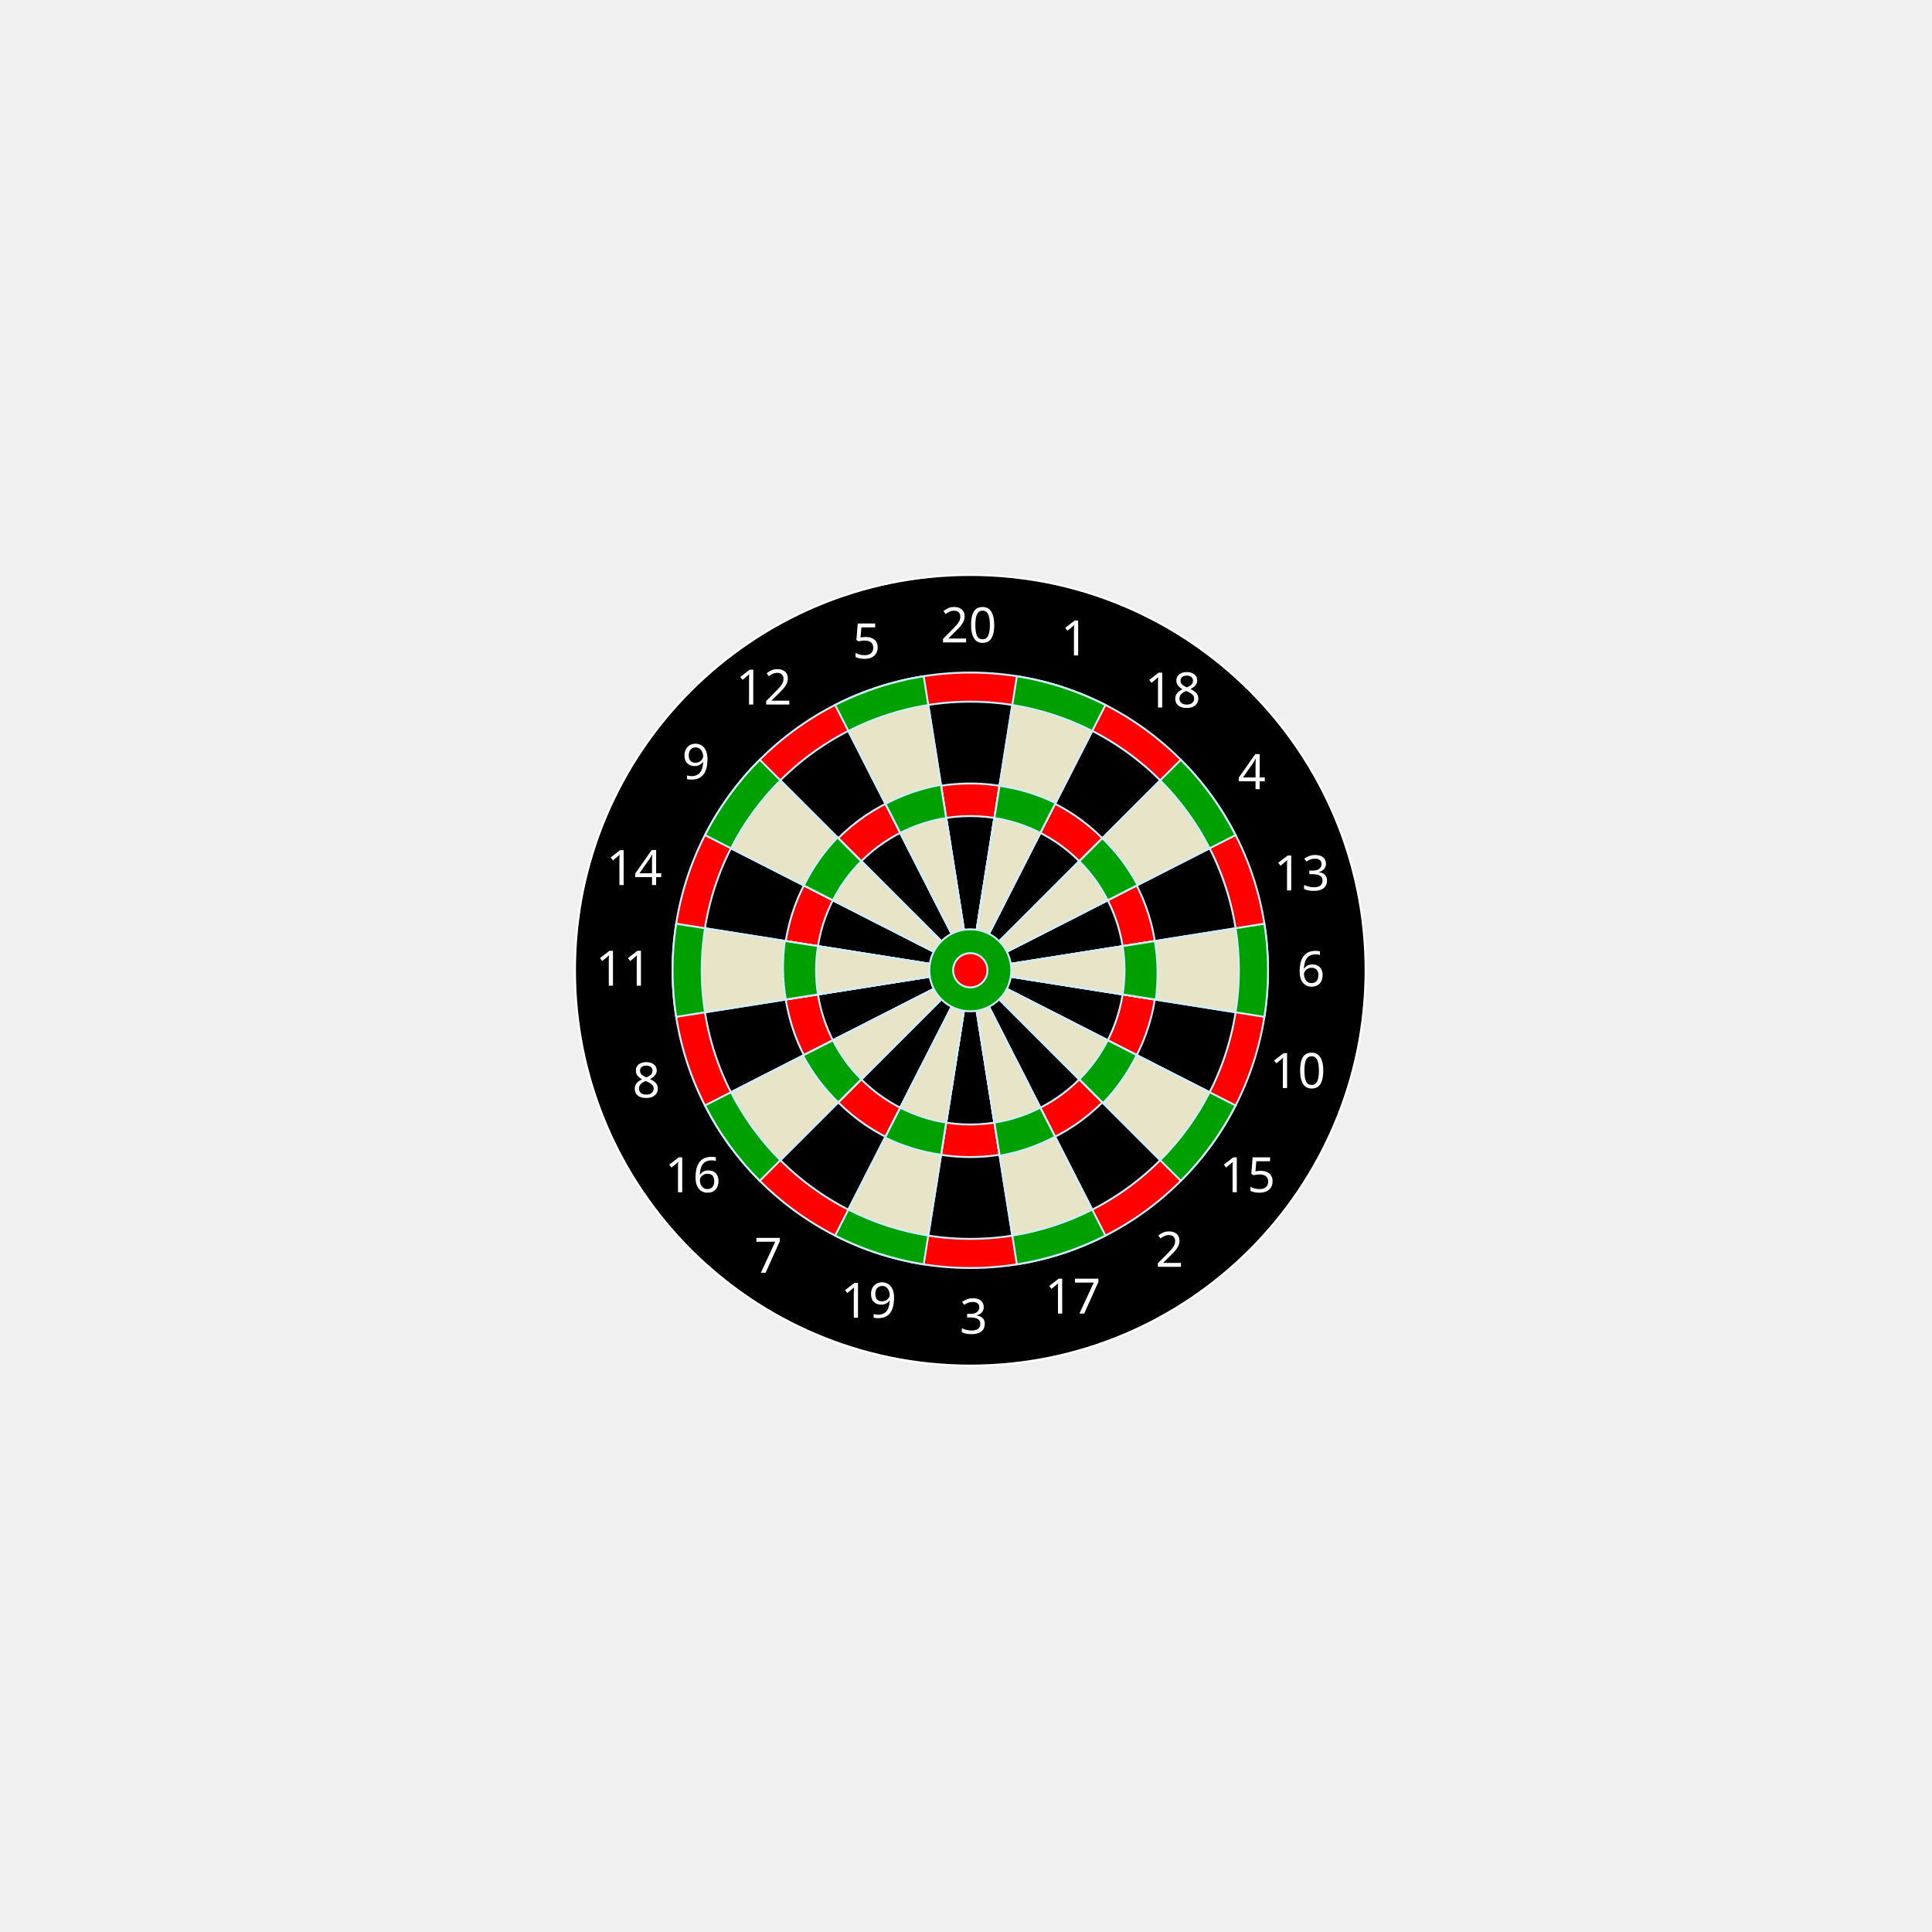
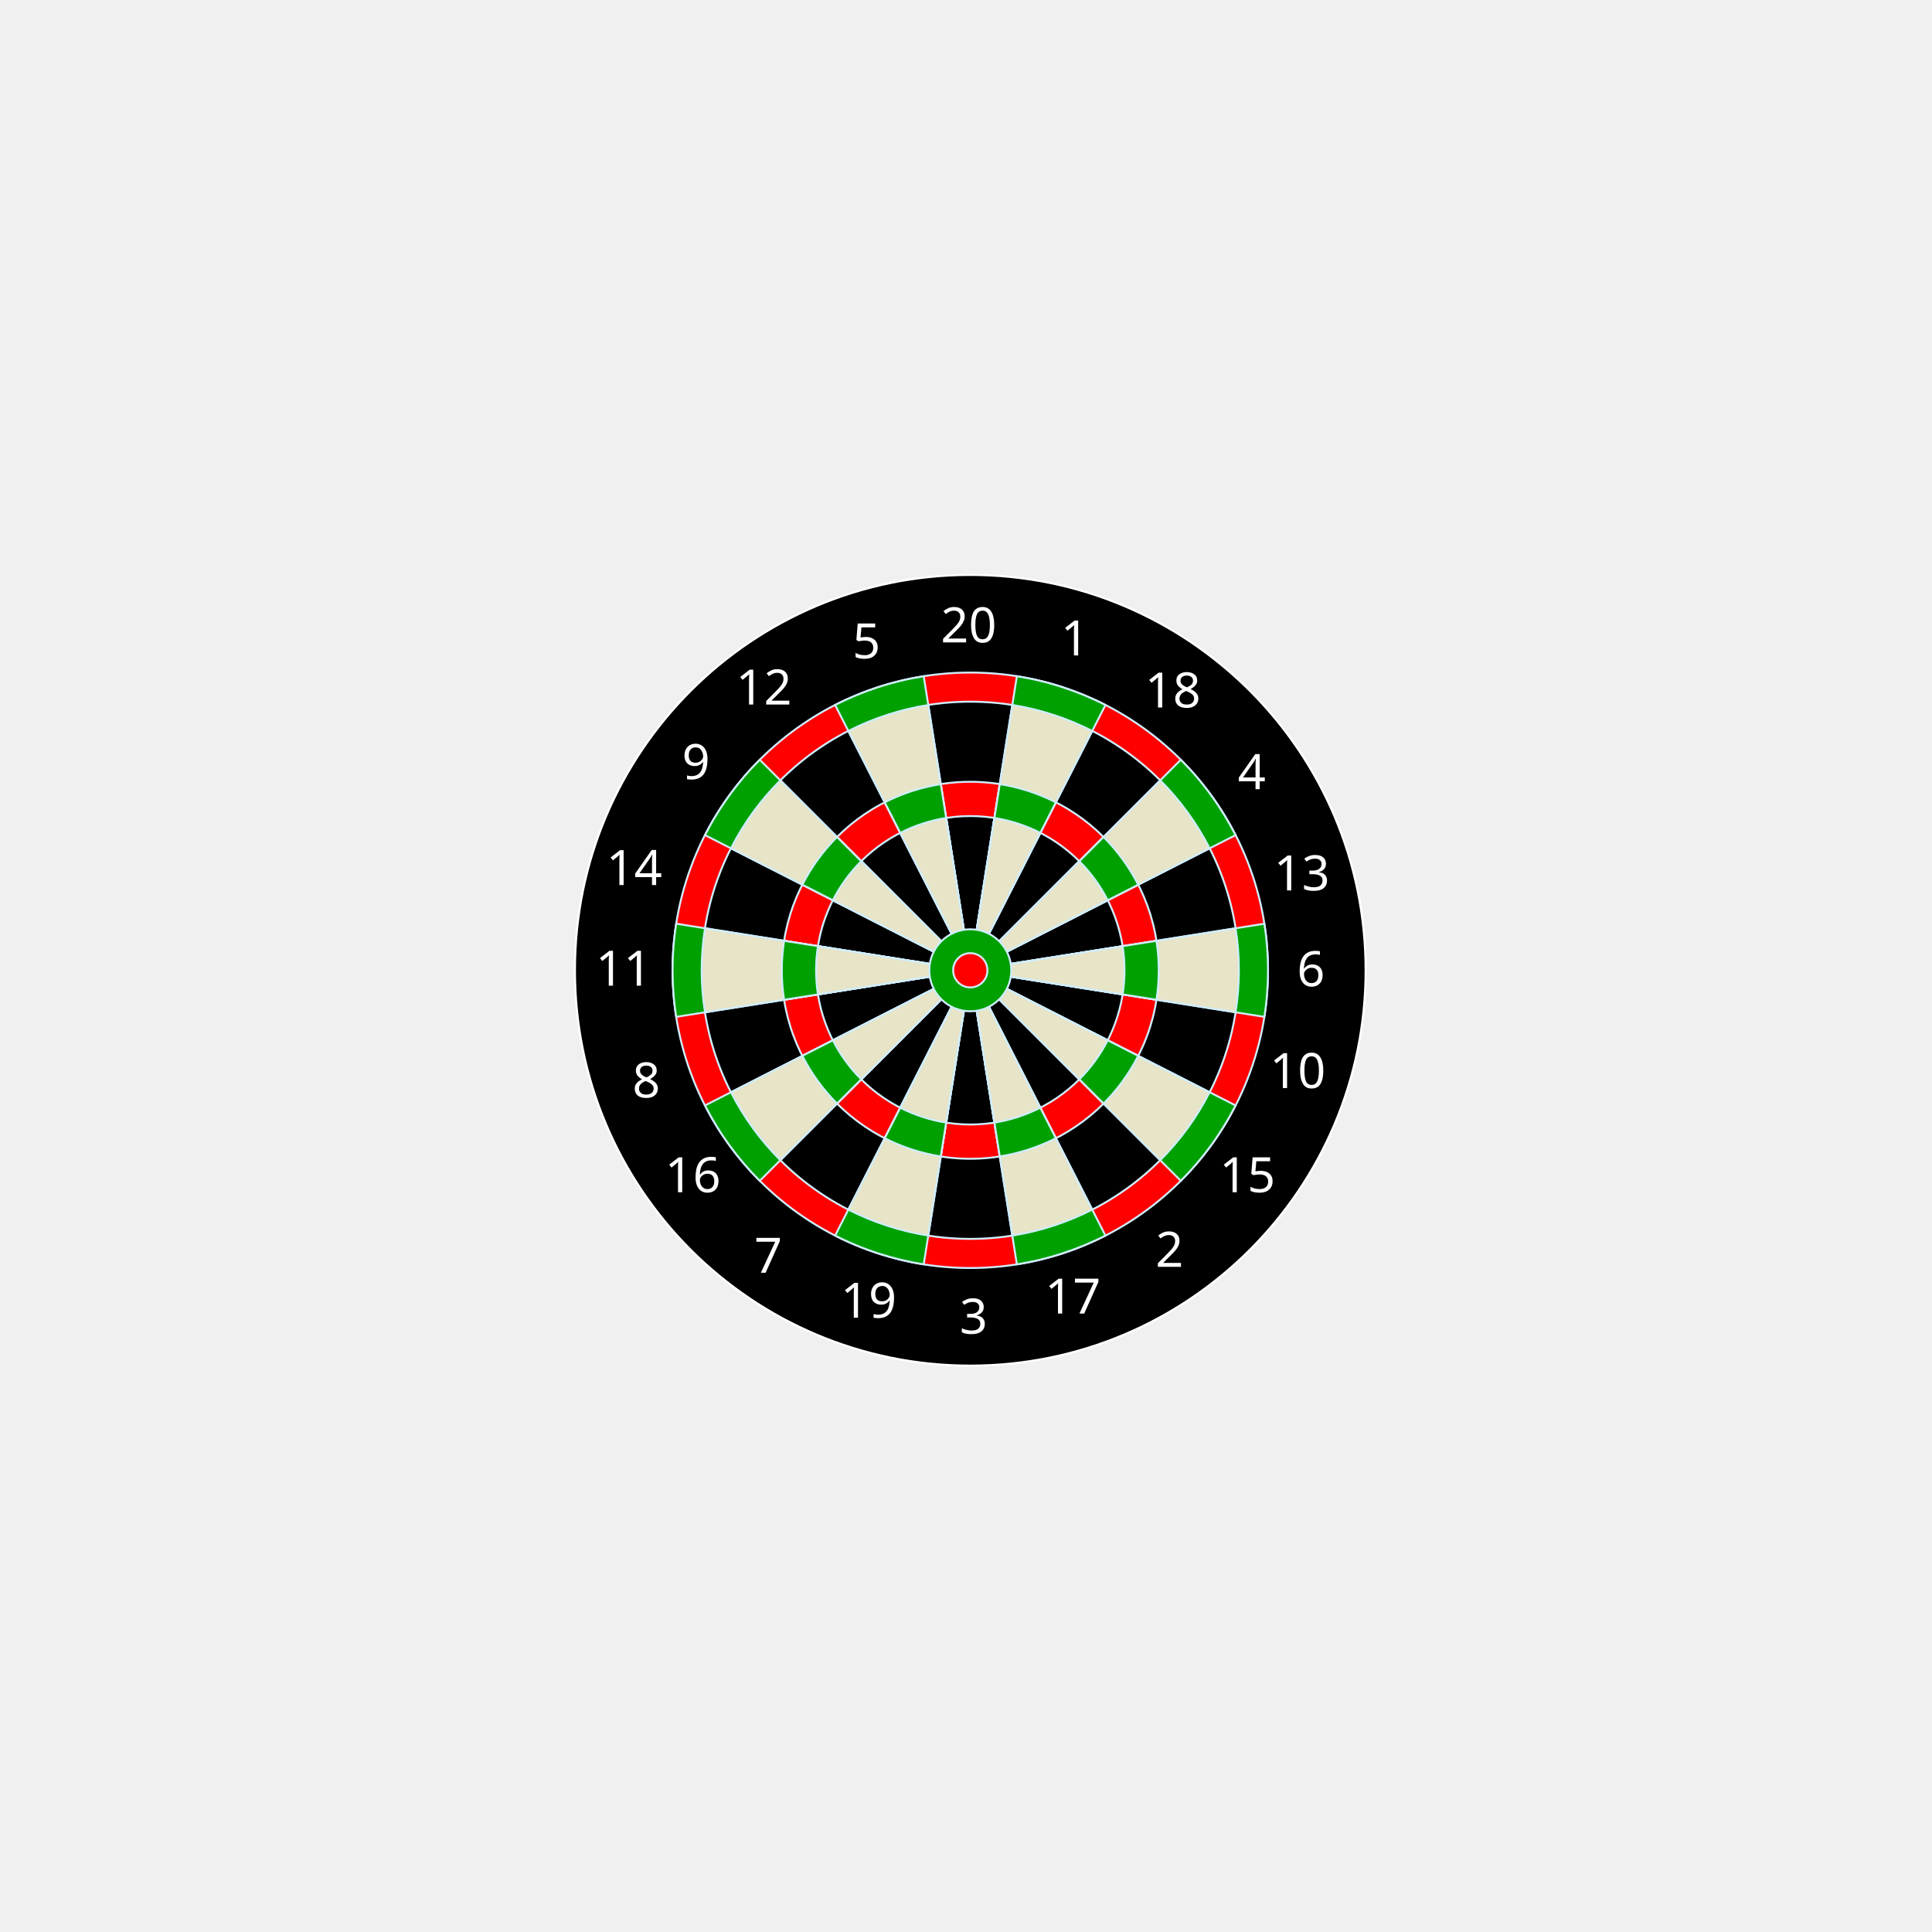
<svg xmlns="http://www.w3.org/2000/svg" version="1.0" id="svg5532" width="451mm" height="451mm" viewBox="0 0 451 451">
  <defs id="defs5534">
    <marker refX="0" refY="0" orient="auto" id="Arrow2Send" style="overflow:visible">
      <path d="M 8.719,4.034 L -2.207,0.016 L 8.719,-4.002 C 6.973,-1.63 6.983,1.616 8.719,4.034 z" transform="matrix(-0.3,0,0,-0.3,1.5,0)" id="path9898" style="font-size:12px;fill:#62adff;fill-opacity:1;fill-rule:evenodd;stroke-width:0.625;stroke-linejoin:round" />
    </marker>
  </defs>
  <g id="layer1">
    <g transform="translate(226.5,226.5)" id="Board">
      <g id="BaseBoard">
        <path d="M 92.3 0 A 92.3 92.3 0 1 1 -92.3 1.13031059103e-14 A 92.3 92.3 0 1 1 92.3 -2.26062118206e-14 z" id="path1307" style="opacity:1;fill:#000000;fill-opacity:1;fill-rule:evenodd;stroke:#ffffff;stroke-width:0.5;stroke-linecap:butt;stroke-linejoin:miter;stroke-miterlimit:4;stroke-dasharray:none;stroke-dashoffset:0;stroke-opacity:1" />
      </g>
      <g id="Inside Spider" style="stroke:#d0edfd;stroke-width:0.448;stroke-miterlimit:4;stroke-dasharray:none;stroke-opacity:1">
        <path d="M 69.5 0 A 69.5 69.5 0 1 1 -69.5 8.51101441806e-15 A 69.5 69.5 0 1 1 69.5 -1.70220284286e-14 z" id="DoubleRed" style="opacity:1;fill:#ff0000;fill-opacity:1;fill-rule:evenodd" />
        <path d="M 62.7 0 A 62.7 62.7 0 1 1 -62.7 8.05689355321e-15 A 62.7 62.7 0 1 1 62.7 -1.61137871064e-14 z" id="path2195" style="opacity:1;fill:#000000;fill-opacity:1;fill-rule:evenodd" />
-         <path d="M 43.6 0 A 43.6 43.6 0 1 1 -43.6 5.36710418646e-15 A 43.6 43.6 0 1 1 43.6 -1.07342079654e-14 z" id="TrebleRed" style="opacity:1;fill:#ff0000;fill-opacity:1;fill-rule:evenodd" />
+         <path d="M 44.0 0 A 44.0 44.0 0 1 1 -44.0 5.36710418646e-15 A 44.0 44.0 0 1 1 44.0 -1.07342079654e-14 z" id="TrebleRed" style="opacity:1;fill:#ff0000;fill-opacity:1;fill-rule:evenodd" />
        <path d="M 36.0 0 A 36.0 36.0 0 1 1 -36.0 4.91298332161e-15 A 36.0 36.0 0 1 1 36.0 -9.82596664321e-15 z" id="path2197" style="opacity:1;fill:#000000;fill-opacity:1;fill-rule:evenodd" />
        <g id="GreenDoubleSpiders" style="opacity:1;fill:#00a000;fill-opacity:1;fill-rule:evenodd">
          <path d="M 69.5 0 A 69.5 69.5 0 0 1 66.098 21.477 L 0 0 z" transform="matrix(-0.45399,-0.891007,0.891007,-0.45399,0,0)" id="path4826" style="fill:#00a000;fill-opacity:1" />
          <path d="M 69.5 0 A 69.5 69.5 0 0 1 66.098 21.477 L 0 0 z" transform="matrix(-0.891006,-0.453991,0.453991,-0.891006,0,0)" id="path4830" style="fill:#00a000;fill-opacity:1" />
          <path d="M 69.5 0 A 69.5 69.5 0 0 1 66.098 21.477 L 0 0 z" transform="matrix(-0.987688,0.156434,-0.156434,-0.987688,0,0)" id="path4832" style="fill:#00a000;fill-opacity:1" />
          <path d="M 69.5 0 A 69.5 69.5 0 0 1 66.098 21.477 L 0 0 z" transform="matrix(-0.707107,0.707106,-0.707106,-0.707107,0,0)" id="path4834" style="fill:#00a000;fill-opacity:1" />
          <path d="M 69.5 0 A 69.5 69.5 0 0 1 66.098 21.477 L 0 0 z" transform="matrix(-0.156435,0.987688,-0.987688,-0.156435,0,0)" id="path4836" style="fill:#00a000;fill-opacity:1" />
          <path d="M 69.5 0 A 69.5 69.5 0 0 1 66.098 21.477 L 0 0 z" transform="matrix(0.45399,0.891007,-0.891007,0.45399,0,0)" id="path4838" style="fill:#00a000;fill-opacity:1" />
          <path d="M 69.5 0 A 69.5 69.5 0 0 1 66.098 21.477 L 0 0 z" transform="matrix(0.891006,0.453991,-0.453991,0.891006,0,0)" id="path4840" style="fill:#00a000;fill-opacity:1" />
          <path d="M 69.5 0 A 69.5 69.5 0 0 1 66.098 21.477 L 0 0 z" transform="matrix(0.987688,-0.156434,0.156434,0.987688,0,0)" id="path4842" style="fill:#00a000;fill-opacity:1" />
          <path d="M 69.5 0 A 69.5 69.5 0 0 1 66.098 21.477 L 0 0 z" transform="matrix(0.707107,-0.707106,0.707106,0.707107,0,0)" id="path4844" style="fill:#00a000;fill-opacity:1" />
          <path d="M 69.5 0 A 69.5 69.5 0 0 1 66.098 21.477 L 0 0 z" transform="matrix(0.156435,-0.987688,0.987688,0.156435,0,0)" id="path4846" style="fill:#00a000;fill-opacity:1" />
        </g>
        <g id="g4876" style="opacity:1;fill:#e7e4c7;fill-opacity:1;fill-rule:evenodd">
          <path d="M 62.7 0 A 62.7 62.7 0 0 1 59.631 19.375 L 0 0 z" transform="matrix(-0.45399,-0.891007,0.891007,-0.45399,0,0)" id="path4878" />
          <path d="M 62.7 0 A 62.7 62.7 0 0 1 59.631 19.375 L 0 0 z" transform="matrix(-0.891006,-0.453991,0.453991,-0.891006,0,0)" id="path4880" />
          <path d="M 62.7 0 A 62.7 62.7 0 0 1 59.631 19.375 L 0 0 z" transform="matrix(-0.987688,0.156434,-0.156434,-0.987688,0,0)" id="path4882" />
          <path d="M 62.7 0 A 62.7 62.7 0 0 1 59.631 19.375 L 0 0 z" transform="matrix(-0.707107,0.707106,-0.707106,-0.707107,0,0)" id="path4884" />
          <path d="M 62.7 0 A 62.7 62.7 0 0 1 59.631 19.375 L 0 0 z" transform="matrix(-0.156435,0.987688,-0.987688,-0.156435,0,0)" id="path4886" />
          <path d="M 62.7 0 A 62.7 62.7 0 0 1 59.631 19.375 L 0 0 z" transform="matrix(0.45399,0.891007,-0.891007,0.45399,0,0)" id="path4888" />
          <path d="M 62.7 0 A 62.7 62.7 0 0 1 59.631 19.375 L 0 0 z" transform="matrix(0.891006,0.453991,-0.453991,0.891006,0,0)" id="path4890" />
          <path d="M 62.7 0 A 62.7 62.7 0 0 1 59.631 19.375 L 0 0 z" transform="matrix(0.987688,-0.156434,0.156434,0.987688,0,0)" id="path4892" />
          <path d="M 62.7 0 A 62.7 62.7 0 0 1 59.631 19.375 L 0 0 z" transform="matrix(0.707107,-0.707106,0.707106,0.707107,0,0)" id="path4894" />
          <path d="M 62.7 0 A 62.7 62.7 0 0 1 59.631 19.375 L 0 0 z" transform="matrix(0.156435,-0.987688,0.987688,0.156435,0,0)" id="path4896" />
        </g>
        <g id="GreenTrebleSpiders" style="opacity:1;fill:#00a000;fill-opacity:1;fill-rule:evenodd">
-           <path d="M 43.6 0 A 43.6 43.6 0 0 1 41.682 13.543 L 0 0 z" transform="matrix(-0.45399,-0.891007,0.891007,-0.45399,0,0)" id="path4856" />
-           <path d="M 43.6 0 A 43.6 43.6 0 0 1 41.682 13.543 L 0 0 z" transform="matrix(-0.891006,-0.453991,0.453991,-0.891006,0,0)" id="path4858" />
-           <path d="M 43.6 0 A 43.6 43.6 0 0 1 41.682 13.543 L 0 0 z" transform="matrix(-0.987688,0.156434,-0.156434,-0.987688,0,0)" id="path4860" />
-           <path d="M 43.6 0 A 43.6 43.6 0 0 1 41.682 13.543 L 0 0 z" transform="matrix(-0.707107,0.707106,-0.707106,-0.707107,0,0)" id="path4862" />
-           <path d="M 43.6 0 A 43.6 43.6 0 0 1 41.682 13.543 L 0 0 z" transform="matrix(-0.156435,0.987688,-0.987688,-0.156435,0,0)" id="path4864" />
-           <path d="M 43.6 0 A 43.6 43.6 0 0 1 41.682 13.543 L 0 0 z" transform="matrix(0.45399,0.891007,-0.891007,0.45399,0,0)" id="path4866" />
-           <path d="M 43.6 0 A 43.6 43.6 0 0 1 41.682 13.543 L 0 0 z" transform="matrix(0.891006,0.453991,-0.453991,0.891006,0,0)" id="path4868" />
-           <path d="M 43.6 0 A 43.6 43.6 0 0 1 41.682 13.543 L 0 0 z" transform="matrix(0.987688,-0.156434,0.156434,0.987688,0,0)" id="path4870" />
-           <path d="M 43.6 0 A 43.6 43.6 0 0 1 41.682 13.543 L 0 0 z" transform="matrix(0.707107,-0.707106,0.707106,0.707107,0,0)" id="path4872" />
-           <path d="M 43.6 0 A 43.6 43.6 0 0 1 41.682 13.543 L 0 0 z" transform="matrix(0.156435,-0.987688,0.987688,0.156435,0,0)" id="path4874" />
+           <path d="M 44.0 0 A 44.0 44.0 0 0 1 41.846 13.597 L 0 0 z" transform="matrix(-0.45399,-0.891007,0.891007,-0.45399,0,0)" id="path4856" />
+           <path d="M 44.0 0 A 44.0 44.0 0 0 1 41.846 13.597 L 0 0 z" transform="matrix(-0.891006,-0.453991,0.453991,-0.891006,0,0)" id="path4858" />
+           <path d="M 44.0 0 A 44.0 44.0 0 0 1 41.846 13.597 L 0 0 z" transform="matrix(-0.987688,0.156434,-0.156434,-0.987688,0,0)" id="path4860" />
+           <path d="M 44.0 0 A 44.0 44.0 0 0 1 41.846 13.597 L 0 0 z" transform="matrix(-0.707107,0.707106,-0.707106,-0.707107,0,0)" id="path4862" />
+           <path d="M 44.0 0 A 44.0 44.0 0 0 1 41.846 13.597 L 0 0 z" transform="matrix(-0.156435,0.987688,-0.987688,-0.156435,0,0)" id="path4864" />
+           <path d="M 44.0 0 A 44.0 44.0 0 0 1 41.846 13.597 L 0 0 z" transform="matrix(0.45399,0.891007,-0.891007,0.45399,0,0)" id="path4866" />
+           <path d="M 44.0 0 A 44.0 44.0 0 0 1 41.846 13.597 L 0 0 z" transform="matrix(0.891006,0.453991,-0.453991,0.891006,0,0)" id="path4868" />
+           <path d="M 44.0 0 A 44.0 44.0 0 0 1 41.846 13.597 L 0 0 z" transform="matrix(0.987688,-0.156434,0.156434,0.987688,0,0)" id="path4870" />
+           <path d="M 44.0 0 A 44.0 44.0 0 0 1 41.846 13.597 L 0 0 z" transform="matrix(0.707107,-0.707106,0.707106,0.707107,0,0)" id="path4872" />
+           <path d="M 44.0 0 A 44.0 44.0 0 0 1 41.846 13.597 L 0 0 z" transform="matrix(0.156435,-0.987688,0.987688,0.156435,0,0)" id="path4874" />
        </g>
        <g id="g5771" style="opacity:1;fill:#e7e4c7;fill-opacity:1;fill-rule:evenodd">
          <path d="M 36.0 0 A 36.0 36.0 0 0 1 34.238 11.125 L 0 0 z" transform="matrix(-0.45399,-0.891007,0.891007,-0.45399,0,0)" id="path5773" style="fill:#e7e4c7;fill-opacity:1" />
          <path d="M 36.0 0 A 36.0 36.0 0 0 1 34.238 11.125 L 0 0 z" transform="matrix(-0.891006,-0.453991,0.453991,-0.891006,0,0)" id="path5775" style="fill:#e7e4c7;fill-opacity:1" />
          <path d="M 36.0 0 A 36.0 36.0 0 0 1 34.238 11.125 L 0 0 z" transform="matrix(-0.987688,0.156434,-0.156434,-0.987688,0,0)" id="path5777" style="fill:#e7e4c7;fill-opacity:1" />
          <path d="M 36.0 0 A 36.0 36.0 0 0 1 34.238 11.125 L 0 0 z" transform="matrix(-0.707107,0.707106,-0.707106,-0.707107,0,0)" id="path5779" style="fill:#e7e4c7;fill-opacity:1" />
          <path d="M 36.0 0 A 36.0 36.0 0 0 1 34.238 11.125 L 0 0 z" transform="matrix(-0.156435,0.987688,-0.987688,-0.156435,0,0)" id="path5781" style="fill:#e7e4c7;fill-opacity:1" />
          <path d="M 36.0 0 A 36.0 36.0 0 0 1 34.238 11.125 L 0 0 z" transform="matrix(0.45399,0.891007,-0.891007,0.45399,0,0)" id="path5783" style="fill:#e7e4c7;fill-opacity:1" />
          <path d="M 36.0 0 A 36.0 36.0 0 0 1 34.238 11.125 L 0 0 z" transform="matrix(0.891006,0.453991,-0.453991,0.891006,0,0)" id="path5785" style="fill:#e7e4c7;fill-opacity:1" />
          <path d="M 36.0 0 A 36.0 36.0 0 0 1 34.238 11.125 L 0 0 z" transform="matrix(0.987688,-0.156434,0.156434,0.987688,0,0)" id="path5787" style="fill:#e7e4c7;fill-opacity:1" />
          <path d="M 36.0 0 A 36.0 36.0 0 0 1 34.238 11.125 L 0 0 z" transform="matrix(0.707107,-0.707106,0.707106,0.707107,0,0)" id="path5789" style="fill:#e7e4c7;fill-opacity:1" />
          <path d="M 36.0 0 A 36.0 36.0 0 0 1 34.238 11.125 L 0 0 z" transform="matrix(0.156435,-0.987688,0.987688,0.156435,0,0)" id="path5791" style="fill:#e7e4c7;fill-opacity:1" />
        </g>
        <path d="M 9.57 0 A 9.57 9.57 0 1 1 -9.57 1.172e-15 A 9.57 9.57 0 1 1 9.57 -2.344e-15 z" id="path5939" style="opacity:1;fill:#00a000;fill-opacity:1;fill-rule:evenodd" />
        <path d="M 4.0 0 A 4.0 4.0 0 1 1 -4.0 3.44333033128e-16 A 4.0 4.0 0 1 1 4.0 -6.88666066256e-16 z" id="path5944" style="opacity:1;fill:#ff0000;fill-opacity:1;fill-rule:evenodd" />
      </g>
      <g id="BoardNumbers" style="font-size:11.41px;font-style:normal;font-variant:normal;font-weight:normal;font-stretch:normal;text-align:start;line-height:100%;writing-mode:lr-tb;text-anchor:start;fill:#ffffff;fill-opacity:1;font-family:Sans">
        <text x="-6.908" y="-76.54" id="text6007" xml:space="preserve">
          <tspan x="-6.908" y="-76.54" id="tspan6009">20</tspan>
        </text>
        <text x="21.138" y="-73.5" id="text6895" xml:space="preserve">
          <tspan x="21.138" y="-73.5" id="tspan6897">1</tspan>
        </text>
        <text x="40.757" y="-61.342" id="text6903" xml:space="preserve">
          <tspan x="40.757" y="-61.342" id="tspan6907">18</tspan>
        </text>
        <text x="62.448" y="-42.276" id="text6911" xml:space="preserve">
          <tspan x="62.448" y="-42.276" id="tspan6913">4</tspan>
        </text>
        <text x="70.875" y="-18.651" id="text6915" xml:space="preserve">
          <tspan x="70.875" y="-18.651" id="tspan6917">13</tspan>
        </text>
        <text x="76.263" y="3.73" id="text6966" xml:space="preserve">
          <tspan x="76.263" y="3.73" id="tspan6968">6</tspan>
          <tspan x="76.263" y="15.14" id="tspan6970" />
        </text>
        <text x="69.908" y="27.493" id="text6923" xml:space="preserve">
          <tspan x="69.908" y="27.493" id="tspan6925">10</tspan>
        </text>
        <text x="58.165" y="51.809" id="text6927" xml:space="preserve">
          <tspan x="58.165" y="51.809" id="tspan6929">15</tspan>
        </text>
        <text x="43.244" y="69.217" id="text6931" xml:space="preserve">
          <tspan x="43.244" y="69.217" id="tspan6933">2</tspan>
        </text>
        <text x="17.408" y="80.132" id="text6975" xml:space="preserve">
          <tspan x="17.408" y="80.132" id="tspan6977">17</tspan>
        </text>
        <text x="-2.487" y="84.829" id="text6979" xml:space="preserve">
          <tspan x="-2.487" y="84.829" id="tspan6981">3</tspan>
        </text>
        <text x="-30.257" y="81.099" id="text6983" xml:space="preserve">
          <tspan x="-30.257" y="81.099" id="tspan6985">19</tspan>
        </text>
        <text x="-50.428" y="70.599" id="text6987" xml:space="preserve">
          <tspan x="-50.428" y="70.599" id="tspan6989">7</tspan>
        </text>
        <text x="-71.29" y="51.809" id="text6991" xml:space="preserve">
          <tspan x="-71.29" y="51.809" id="tspan6993">16</tspan>
        </text>
        <text x="-78.888" y="29.704" id="text6995" xml:space="preserve">
          <tspan x="-78.888" y="29.704" id="tspan6997">8</tspan>
        </text>
        <text x="-87.454" y="3.592" id="text7011" xml:space="preserve">
          <tspan x="-87.454" y="3.592" id="tspan7013">11</tspan>
        </text>
        <text x="-84.967" y="-19.895" id="text7015" xml:space="preserve">
          <tspan x="-84.967" y="-19.895" id="tspan7017">14</tspan>
        </text>
        <text x="-67.283" y="-44.625" id="text7019" xml:space="preserve">
          <tspan x="-67.283" y="-44.625" id="tspan7021">9</tspan>
        </text>
        <text x="-54.711" y="-62.033" id="text7023" xml:space="preserve">
          <tspan x="-54.711" y="-62.033" id="tspan7025">12</tspan>
        </text>
        <text x="-27.493" y="-72.809" id="text7027" xml:space="preserve">
          <tspan x="-27.493" y="-72.809" id="tspan7029">5</tspan>
        </text>
      </g>
    </g>
  </g>
</svg>
